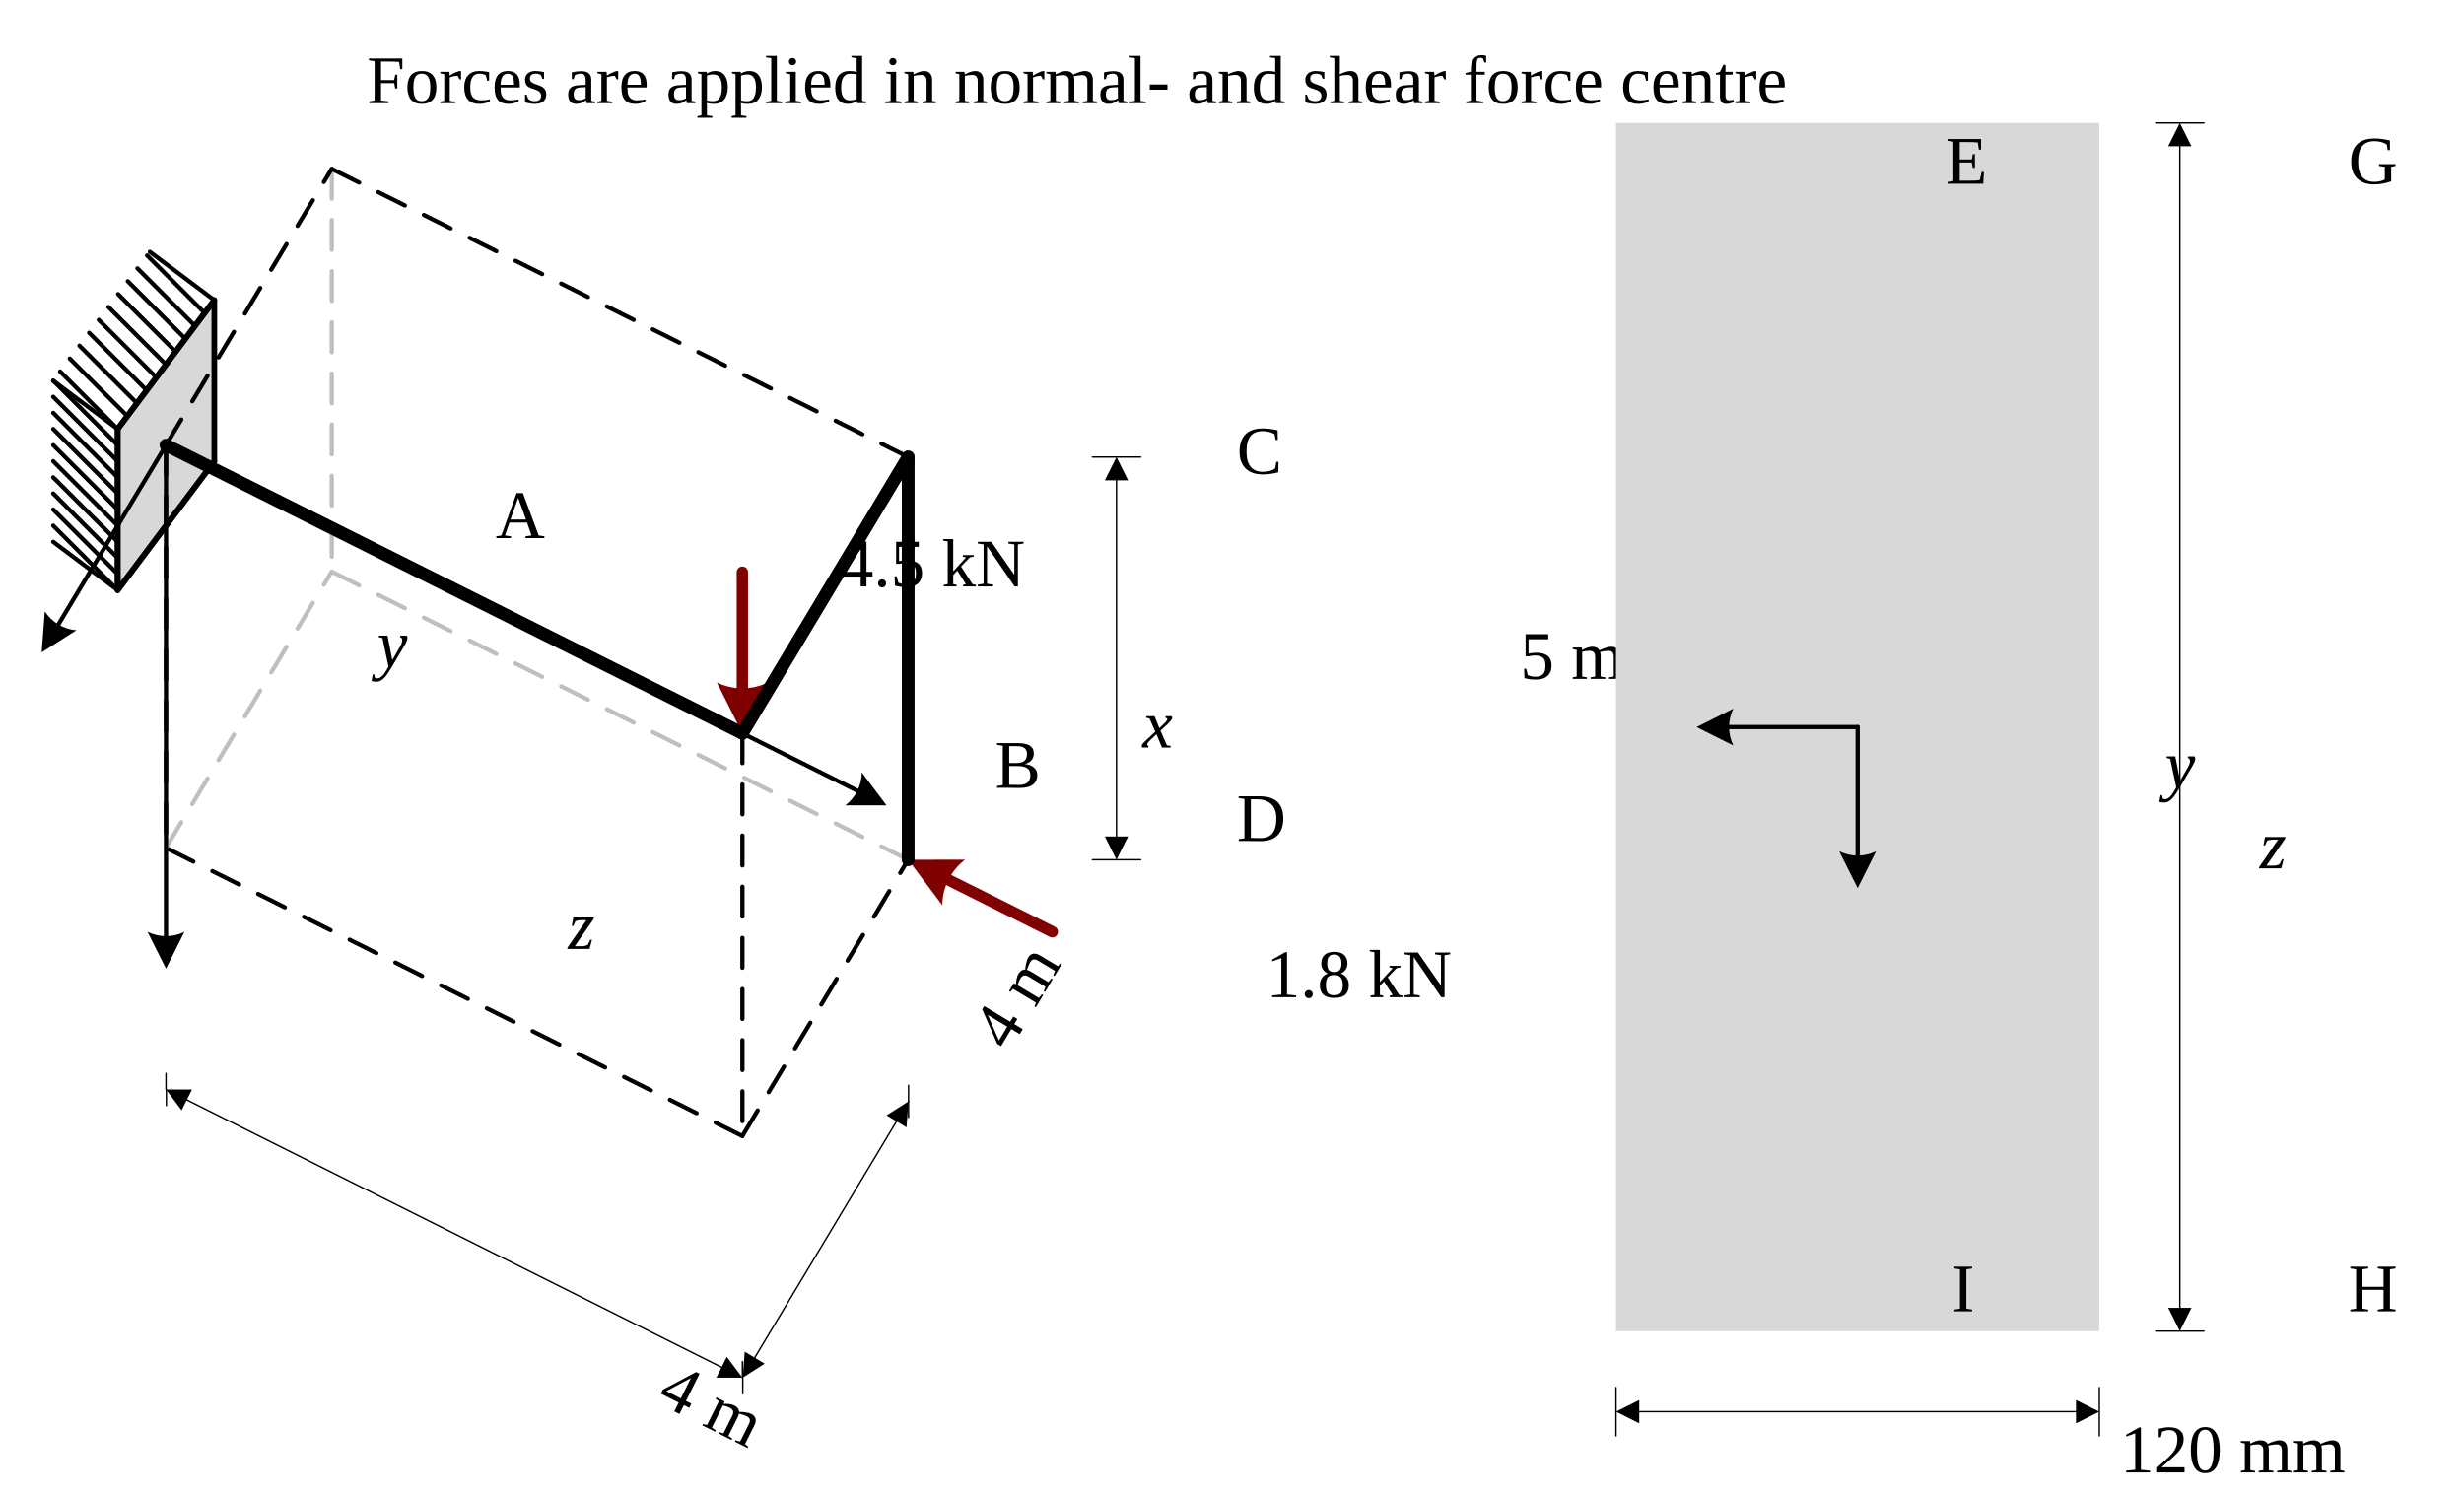
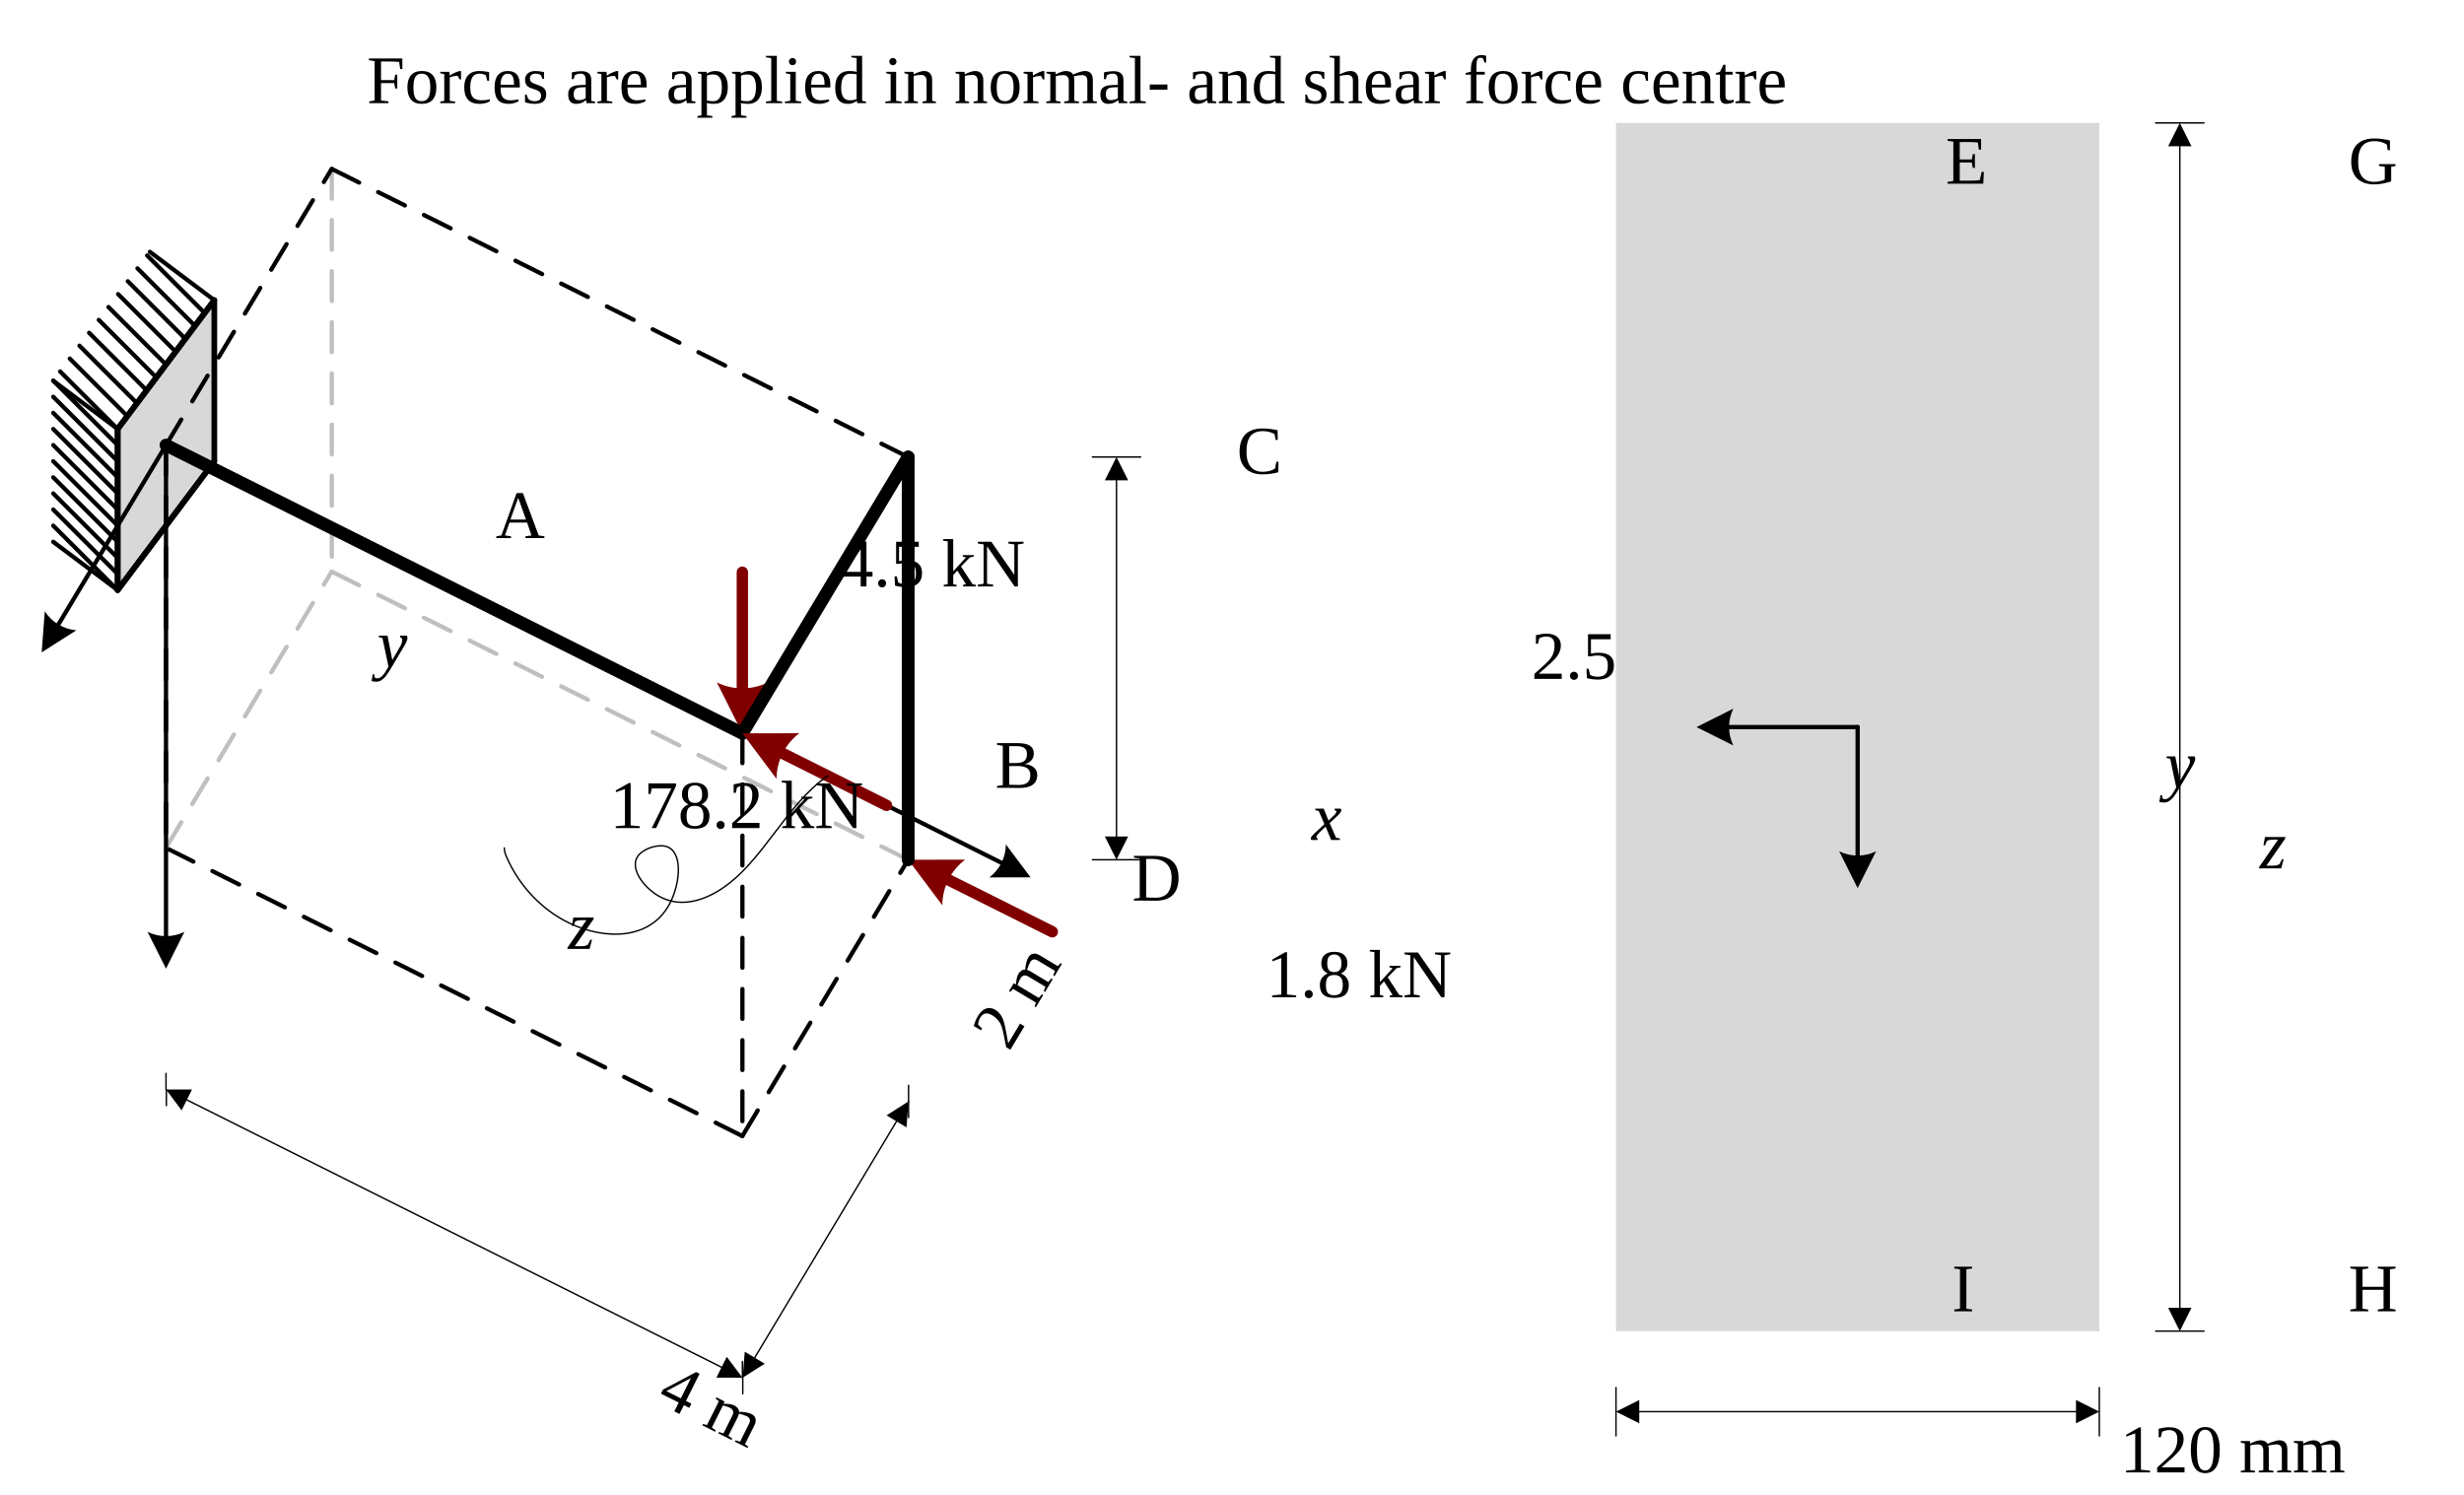
<svg xmlns="http://www.w3.org/2000/svg" xmlns:ns1="http://schemas.microsoft.com/visio/2003/SVGExtensions/" xmlns:xlink="http://www.w3.org/1999/xlink" width="6.021in" height="3.652in" viewBox="0 0 433.5 262.955" xml:space="preserve" color-interpolation-filters="sRGB" class="st19">
  <ns1:documentProperties ns1:langID="1043" ns1:metric="true" ns1:viewMarkup="false" />
  <style type="text/css">
	
		.st1 {stroke:#000000;stroke-dasharray:5.25,3.75;stroke-linecap:round;stroke-linejoin:round;stroke-width:0.75}
		.st2 {stroke:#bfbfbf;stroke-dasharray:5.25,3.75;stroke-linecap:round;stroke-linejoin:round;stroke-width:0.75}
		.st3 {fill:#d8d8d8;stroke:#000000;stroke-linecap:round;stroke-linejoin:round;stroke-width:1}
		.st4 {stroke:#000000;stroke-linecap:round;stroke-linejoin:round;stroke-width:1}
		.st5 {stroke:#000000;stroke-linecap:round;stroke-linejoin:round;stroke-width:0.75}
		.st6 {marker-start:url(#mrkr5-62);stroke:#800000;stroke-linecap:round;stroke-linejoin:round;stroke-width:2}
		.st7 {fill:#800000;fill-opacity:1;stroke:#800000;stroke-opacity:1;stroke-width:0.442}
		.st8 {stroke:#000000;stroke-linecap:round;stroke-linejoin:round;stroke-width:2.25}
		.st9 {marker-end:url(#mrkr5-134);stroke:#000000;stroke-linecap:round;stroke-linejoin:round;stroke-width:0.75}
		.st10 {fill:#000000;fill-opacity:1;stroke:#000000;stroke-opacity:1;stroke-width:0.229}
		.st11 {fill:none;stroke:none;stroke-linecap:round;stroke-linejoin:round;stroke-width:0.75}
		.st12 {fill:#000000;font-family:Times New Roman;font-size:1em;font-style:italic}
		.st13 {stroke:#000000;stroke-linecap:round;stroke-linejoin:round;stroke-width:0.25}
		.st14 {marker-end:url(#mrkr4-166);marker-start:url(#mrkr4-164);stroke:#000000;stroke-linecap:round;stroke-linejoin:round;stroke-width:0.25}
		.st15 {fill:#000000;fill-opacity:1;stroke:#000000;stroke-opacity:1;stroke-width:0.122}
		.st16 {fill:#000000;font-family:Times New Roman;font-size:1em}
		.st17 {fill:none;stroke:none;stroke-linecap:round;stroke-linejoin:round;stroke-width:0.24}
		.st18 {fill:#d8d8d8;stroke:none;stroke-linecap:round;stroke-linejoin:round;stroke-width:0.75}
		.st19 {fill:none;fill-rule:evenodd;font-size:12px;overflow:visible;stroke-linecap:square;stroke-miterlimit:3}
	
	</style>
  <defs id="Markers">
    <g id="lend5">
      <path d="M 2 1 L 0 0 L 1.981 -0.993 C 1.672 -0.365 1.673 0.373 1.985 1 " style="stroke:none" />
    </g>
    <marker id="mrkr5-62" class="st7" ns1:arrowType="5" ns1:arrowSize="2" ns1:setback="3.775" refX="3.775" orient="auto" markerUnits="strokeWidth" overflow="visible">
      <use xlink:href="#lend5" transform="scale(2.26) " />
    </marker>
    <marker id="mrkr5-134" class="st10" ns1:arrowType="5" ns1:arrowSize="2" ns1:setback="7.63" refX="-7.63" orient="auto" markerUnits="strokeWidth" overflow="visible">
      <use xlink:href="#lend5" transform="scale(-4.36,-4.36) " />
    </marker>
    <g id="lend4">
      <path d="M 2 1 L 0 0 L 2 -1 L 2 1 " style="stroke:none" />
    </g>
    <marker id="mrkr4-164" class="st15" ns1:arrowType="4" ns1:arrowSize="1" ns1:setback="14.96" refX="14.96" orient="auto" markerUnits="strokeWidth" overflow="visible">
      <use xlink:href="#lend4" transform="scale(8.2) " />
    </marker>
    <marker id="mrkr4-166" class="st15" ns1:arrowType="4" ns1:arrowSize="1" ns1:setback="16.4" refX="-16.4" orient="auto" markerUnits="strokeWidth" overflow="visible">
      <use xlink:href="#lend4" transform="scale(-8.2,-8.2) " />
    </marker>
  </defs>
  <g ns1:mID="0" ns1:index="1" ns1:groupContext="foregroundPage">
    <ns1:pageProperties ns1:drawingScale="0.0393701" ns1:pageScale="0.0393701" ns1:drawingUnits="24" ns1:shadowOffsetX="8.50394" ns1:shadowOffsetY="-8.50394" />
    <g id="shape171-1" ns1:mID="171" ns1:groupContext="shape" transform="translate(393.558,129.035) rotate(90)">
      <path d="M0 262.95 L70.87 262.95" class="st1" />
    </g>
    <g id="shape172-4" ns1:mID="172" ns1:groupContext="shape" transform="translate(-94.8783,64.6125) rotate(-59.0362)">
      <path d="M0 262.95 L56.69 262.95" class="st1" />
    </g>
    <g id="shape173-7" ns1:mID="173" ns1:groupContext="shape" transform="translate(13.0064,435.095) rotate(-153.435)">
      <path d="M0 262.95 L113.39 262.95" class="st1" />
    </g>
    <g id="shape174-10" ns1:mID="174" ns1:groupContext="shape" transform="translate(42.1747,386.482) rotate(-153.435)">
      <path d="M0 262.95 L113.39 262.95" class="st2" />
    </g>
    <g id="shape175-13" ns1:mID="175" ns1:groupContext="shape" transform="translate(-196.294,13.9047) rotate(-59.0362)">
      <path d="M0 262.95 L56.69 262.95" class="st2" />
    </g>
    <g id="shape176-16" ns1:mID="176" ns1:groupContext="shape" transform="translate(321.311,29.7139) rotate(90)">
      <path d="M0 262.95 L70.87 262.95" class="st2" />
    </g>
    <g id="shape179-19" ns1:mID="179" ns1:groupContext="shape" transform="translate(42.1746,315.616) rotate(-153.435)">
      <path d="M0 262.95 L113.39 262.95" class="st1" />
    </g>
    <g id="shape139-22" ns1:mID="139" ns1:groupContext="shape" transform="translate(20.6842,-159.115)">
      <path d="M17.01 211.93 L0 234.61 L0 262.95 L17.01 240.28 L17.01 226.1 L17.01 211.93 Z" class="st3" />
    </g>
    <g id="shape117-24" ns1:mID="117" ns1:groupContext="shape" transform="translate(283.639,75.4931) rotate(90)">
      <path d="M0 262.95 L28.35 262.95" class="st4" />
    </g>
    <g id="shape118-27" ns1:mID="118" ns1:groupContext="shape" transform="translate(195.283,-118.948) rotate(45)">
      <path d="M0 262.95 L16.04 262.95" class="st5" />
    </g>
    <g id="shape119-30" ns1:mID="119" ns1:groupContext="shape" transform="translate(195.283,-116.113) rotate(45)">
      <path d="M0 262.95 L16.04 262.95" class="st5" />
    </g>
    <g id="shape120-33" ns1:mID="120" ns1:groupContext="shape" transform="translate(195.283,-113.279) rotate(45)">
      <path d="M0 262.95 L16.04 262.95" class="st5" />
    </g>
    <g id="shape121-36" ns1:mID="121" ns1:groupContext="shape" transform="translate(195.283,-110.444) rotate(45)">
      <path d="M0 262.95 L16.04 262.95" class="st5" />
    </g>
    <g id="shape122-39" ns1:mID="122" ns1:groupContext="shape" transform="translate(195.283,-107.609) rotate(45)">
      <path d="M0 262.95 L16.04 262.95" class="st5" />
    </g>
    <g id="shape123-42" ns1:mID="123" ns1:groupContext="shape" transform="translate(195.283,-104.775) rotate(45)">
      <path d="M0 262.95 L16.04 262.95" class="st5" />
    </g>
    <g id="shape124-45" ns1:mID="124" ns1:groupContext="shape" transform="translate(195.283,-101.94) rotate(45)">
      <path d="M0 262.95 L16.04 262.95" class="st5" />
    </g>
    <g id="shape125-48" ns1:mID="125" ns1:groupContext="shape" transform="translate(195.283,-99.1054) rotate(45)">
      <path d="M0 262.95 L16.04 262.95" class="st5" />
    </g>
    <g id="shape126-51" ns1:mID="126" ns1:groupContext="shape" transform="translate(195.283,-96.2707) rotate(45)">
      <path d="M0 262.95 L16.04 262.95" class="st5" />
    </g>
    <g id="shape127-54" ns1:mID="127" ns1:groupContext="shape" transform="translate(195.283,-93.4361) rotate(45)">
      <path d="M0 262.95 L16.04 262.95" class="st5" />
    </g>
    <g id="shape132-57" ns1:mID="132" ns1:groupContext="shape" transform="translate(-132.351,129.035) rotate(-90)">
      <path d="M7.55 262.95 L7.91 262.95 L28.35 262.95" class="st6" />
    </g>
    <g id="shape133-63" ns1:mID="133" ns1:groupContext="shape" transform="translate(277.369,-83.906) rotate(26.5651)">
      <path d="M7.55 262.95 L7.91 262.95 L28.35 262.95" class="st6" />
    </g>
    <g id="shape141-68" ns1:mID="141" ns1:groupContext="shape" transform="translate(248.056,238.935) rotate(126.87)">
      <path d="M0 262.95 L28.35 262.95" class="st4" />
    </g>
    <g id="shape142-71" ns1:mID="142" ns1:groupContext="shape" transform="translate(-189.68,-82.2798) rotate(-53.1301)">
      <path d="M0 262.95 L28.35 262.95" class="st4" />
    </g>
    <g id="shape145-74" ns1:mID="145" ns1:groupContext="shape" transform="translate(-137.089,285.857) rotate(-143.13)">
      <path d="M0 262.95 L14.17 262.95" class="st5" />
    </g>
    <g id="shape146-77" ns1:mID="146" ns1:groupContext="shape" transform="translate(-120.081,263.18) rotate(-143.13)">
      <path d="M0 262.95 L14.17 262.95" class="st5" />
    </g>
    <g id="shape147-80" ns1:mID="147" ns1:groupContext="shape" transform="translate(-137.089,314.203) rotate(-143.13)">
      <path d="M0 262.95 L14.17 262.95" class="st5" />
    </g>
    <g id="shape148-83" ns1:mID="148" ns1:groupContext="shape" transform="translate(196.498,-120.568) rotate(45)">
      <path d="M0 262.95 L14.32 262.95" class="st5" />
    </g>
    <g id="shape151-86" ns1:mID="151" ns1:groupContext="shape" transform="translate(198.198,-122.835) rotate(45)">
      <path d="M0 262.95 L14.32 262.95" class="st5" />
    </g>
    <g id="shape152-89" ns1:mID="152" ns1:groupContext="shape" transform="translate(201.6,-127.371) rotate(45)">
      <path d="M0 262.95 L14.32 262.95" class="st5" />
    </g>
    <g id="shape153-92" ns1:mID="153" ns1:groupContext="shape" transform="translate(203.301,-129.639) rotate(45)">
      <path d="M0 262.95 L14.32 262.95" class="st5" />
    </g>
    <g id="shape154-95" ns1:mID="154" ns1:groupContext="shape" transform="translate(210.104,-138.709) rotate(45)">
      <path d="M0 262.95 L14.32 262.95" class="st5" />
    </g>
    <g id="shape158-98" ns1:mID="158" ns1:groupContext="shape" transform="translate(206.702,-134.174) rotate(45)">
      <path d="M0 262.95 L14.32 262.95" class="st5" />
    </g>
    <g id="shape159-101" ns1:mID="159" ns1:groupContext="shape" transform="translate(205.002,-131.906) rotate(45)">
      <path d="M0 262.95 L14.32 262.95" class="st5" />
    </g>
    <g id="shape160-104" ns1:mID="160" ns1:groupContext="shape" transform="translate(199.899,-125.103) rotate(45)">
      <path d="M0 262.95 L14.32 262.95" class="st5" />
    </g>
    <g id="shape161-107" ns1:mID="161" ns1:groupContext="shape" transform="translate(208.403,-136.442) rotate(45)">
      <path d="M0 262.95 L14.32 262.95" class="st5" />
    </g>
    <g id="shape162-110" ns1:mID="162" ns1:groupContext="shape" transform="translate(211.805,-140.977) rotate(45)">
      <path d="M0 262.95 L14.32 262.95" class="st5" />
    </g>
    <g id="shape165-113" ns1:mID="165" ns1:groupContext="shape" transform="translate(146.785,-156.866) rotate(26.5651)">
      <path d="M0 262.95 L113.39 262.95" class="st8" />
    </g>
    <g id="shape167-116" ns1:mID="167" ns1:groupContext="shape" transform="translate(-94.8783,-6.25365) rotate(-59.0362)">
      <path d="M0 262.95 L56.69 262.95" class="st8" />
    </g>
    <g id="shape169-119" ns1:mID="169" ns1:groupContext="shape" transform="translate(422.727,80.4217) rotate(90)">
      <path d="M0 262.95 L70.87 262.95" class="st8" />
    </g>
    <g id="shape177-122" ns1:mID="177" ns1:groupContext="shape" transform="translate(292.143,78.3277) rotate(90)">
      <path d="M0 262.95 L70.87 262.95" class="st1" />
    </g>
    <g id="shape178-125" ns1:mID="178" ns1:groupContext="shape" transform="translate(-196.294,-56.9613) rotate(-59.0362)">
      <path d="M0 262.95 L56.69 262.95" class="st1" />
    </g>
-     <g id="shape181-128" ns1:mID="181" ns1:groupContext="shape" transform="translate(248.201,-106.158) rotate(26.5651)">
+     <g id="shape181-128" ns1:mID="181" ns1:groupContext="shape" transform="translate(273.554,-93.4814) rotate(26.5651)">
      <path d="M0 262.95 L22.62 262.95" class="st9" />
    </g>
-     <g id="shape182-135" ns1:mID="182" ns1:groupContext="shape" transform="translate(142.574,-127.934)">
+     <g id="shape182-135" ns1:mID="182" ns1:groupContext="shape" transform="translate(172.338,-111.667)">
      <ns1:textBlock ns1:margins="rect(4,4,4,4)" ns1:tabSpace="42.5197" />
      <ns1:textRect cx="7.087" cy="255.868" width="14.18" height="14.173" />
      <rect x="0" y="248.782" width="14.173" height="14.173" class="st11" />
      <text x="4.42" y="259.47" class="st12" ns1:langID="1043">
        <ns1:paragraph ns1:horizAlign="1" />
        <ns1:tabList />x</text>
    </g>
    <g id="group183-138" transform="translate(29.1882,-92.501)" ns1:mID="183" ns1:groupContext="group">
      <g id="shape184-139" ns1:mID="184" ns1:groupContext="shape" transform="translate(262.955,170.829) rotate(90)">
        <path d="M0 262.95 L86.4 262.95" class="st9" />
      </g>
      <g id="shape185-144" ns1:mID="185" ns1:groupContext="shape">
        <ns1:textBlock ns1:margins="rect(4,4,4,4)" ns1:tabSpace="42.5197" />
        <ns1:textRect cx="7.087" cy="255.868" width="14.18" height="14.173" />
        <rect x="0" y="248.782" width="14.173" height="14.173" class="st11" />
        <text x="4.75" y="259.47" class="st12" ns1:langID="1043">
          <ns1:paragraph ns1:horizAlign="1" />
          <ns1:tabList />z</text>
      </g>
    </g>
    <g id="shape187-147" ns1:mID="187" ns1:groupContext="shape" transform="translate(254.67,213.617) rotate(120.964)">
      <path d="M0 262.95 L36.8 262.95" class="st9" />
    </g>
    <g id="shape188-152" ns1:mID="188" ns1:groupContext="shape" transform="translate(7.92832,-142.107)">
      <ns1:textBlock ns1:margins="rect(4,4,4,4)" ns1:tabSpace="42.5197" />
      <ns1:textRect cx="7.087" cy="255.868" width="14.18" height="14.173" />
      <rect x="0" y="248.782" width="14.173" height="14.173" class="st11" />
      <text x="4.42" y="259.47" class="st12" ns1:langID="1043">
        <ns1:paragraph ns1:horizAlign="1" />
        <ns1:tabList />y</text>
    </g>
    <g id="shape191-155" ns1:mID="191" ns1:groupContext="shape" transform="translate(292.208,191.714) rotate(90)">
      <path d="M0 262.95 L2.83 262.95" class="st13" />
    </g>
    <g id="shape193-158" ns1:mID="193" ns1:groupContext="shape" transform="translate(146.785,-43.4802) rotate(26.5651)">
      <path d="M3.74 262.95 L4.1 262.95 L109.29 262.95" class="st14" />
    </g>
    <g id="shape194-167" ns1:mID="194" ns1:groupContext="shape" transform="translate(140.512,-30.8033) rotate(26.5651)">
      <ns1:textBlock ns1:margins="rect(4,4,4,4)" ns1:tabSpace="42.5197" />
      <ns1:textRect cx="56.693" cy="255.868" width="113.39" height="14.173" />
      <rect x="0" y="248.782" width="113.386" height="14.173" class="st11" />
      <text x="47.53" y="259.47" class="st16" ns1:langID="1043">
        <ns1:paragraph ns1:horizAlign="1" />
        <ns1:tabList />4 m</text>
    </g>
    <g id="shape196-170" ns1:mID="196" ns1:groupContext="shape" transform="translate(292.143,188.879) rotate(90)">
      <path d="M0 262.95 L2.83 262.95" class="st13" />
    </g>
    <g id="shape197-173" ns1:mID="197" ns1:groupContext="shape" transform="translate(393.558,239.587) rotate(90)">
      <path d="M0 262.95 L2.83 262.95" class="st13" />
    </g>
    <g id="shape198-176" ns1:mID="198" ns1:groupContext="shape" transform="translate(393.623,242.421) rotate(90)">
      <path d="M0 262.95 L2.83 262.95" class="st13" />
    </g>
    <g id="shape199-179" ns1:mID="199" ns1:groupContext="shape" transform="translate(-94.8133,107.132) rotate(-59.0362)">
      <path d="M3.74 262.95 L4.1 262.95 L52.59 262.95" class="st14" />
    </g>
    <g id="shape200-186" ns1:mID="200" ns1:groupContext="shape" transform="translate(422.791,190.973) rotate(90)">
      <path d="M0 262.95 L2.83 262.95" class="st13" />
    </g>
    <g id="shape201-189" ns1:mID="201" ns1:groupContext="shape" transform="translate(422.791,193.808) rotate(90)">
      <path d="M0 262.95 L2.83 262.95" class="st13" />
    </g>
    <g id="shape202-192" ns1:mID="202" ns1:groupContext="shape" transform="translate(-82.6598,114.424) rotate(-59.0362)">
      <ns1:textBlock ns1:margins="rect(4,4,4,4)" ns1:tabSpace="42.5197" />
      <ns1:textRect cx="28.346" cy="255.868" width="56.7" height="14.173" />
      <rect x="0" y="248.782" width="56.693" height="14.173" class="st11" />
      <text x="19.18" y="259.47" class="st16" ns1:langID="1043">
        <ns1:paragraph ns1:horizAlign="1" />
-         <ns1:tabList />4 m</text>
+         <ns1:tabList />2 m</text>
    </g>
    <g id="group203-195" transform="translate(192.18,-111.667)" ns1:mID="203" ns1:groupContext="group">
      <g id="group204-196" transform="translate(-254.451,262.955) rotate(-90)" ns1:mID="204" ns1:groupContext="group">
        <g id="shape205-197" ns1:mID="205" ns1:groupContext="shape" transform="translate(262.955,254.451) rotate(90)">
          <path d="M0 262.95 L8.5 262.95" class="st13" />
        </g>
        <g id="shape206-200" ns1:mID="206" ns1:groupContext="shape" transform="translate(333.821,254.451) rotate(90)">
          <path d="M0 262.95 L8.5 262.95" class="st13" />
        </g>
        <g id="shape207-203" ns1:mID="207" ns1:groupContext="shape" transform="translate(0,-4.25197)">
          <path d="M3.74 262.95 L4.1 262.95 L66.77 262.95" class="st14" />
        </g>
      </g>
      <g id="shape208-210" ns1:mID="208" ns1:groupContext="shape" transform="translate(4.25197,-28.3465)">
        <ns1:textBlock ns1:margins="rect(4,4,4,4)" ns1:tabSpace="42.5197" />
-         <ns1:textRect cx="14.173" cy="255.868" width="28.35" height="14.173" />
-         <rect x="0" y="248.782" width="28.346" height="14.173" class="st11" />
-         <text x="5.01" y="259.47" class="st16" ns1:langID="1043">
+         <ns1:textRect cx="20.661" cy="255.868" width="41.33" height="14.173" />
+         <rect x="0" y="248.782" width="41.322" height="14.173" class="st11" />
+         <text x="6.99" y="259.47" class="st16" ns1:langID="1043">
          <ns1:paragraph ns1:horizAlign="1" />
-           <ns1:tabList />5 m</text>
+           <ns1:tabList />2.5 m</text>
      </g>
    </g>
    <g id="shape209-213" ns1:mID="209" ns1:groupContext="shape" transform="translate(88.7157,-156.281)">
      <ns1:textBlock ns1:margins="rect(4,4,4,4)" ns1:tabSpace="42.5197" />
      <ns1:textRect cx="21.306" cy="255.868" width="42.62" height="14.173" />
      <rect x="0" y="248.782" width="42.611" height="14.173" class="st11" />
      <text x="4.97" y="259.47" class="st16" ns1:langID="1043">
        <ns1:paragraph ns1:horizAlign="1" />
        <ns1:tabList />4.5 kN</text>
    </g>
    <g id="shape210-216" ns1:mID="210" ns1:groupContext="shape" transform="translate(163.788,-83.997)">
      <ns1:textBlock ns1:margins="rect(4,4,4,4)" ns1:tabSpace="42.5197" />
      <ns1:textRect cx="21.306" cy="255.868" width="42.62" height="14.173" />
      <rect x="0" y="248.782" width="42.611" height="14.173" class="st11" />
      <text x="4.97" y="259.47" class="st16" ns1:langID="1043">
        <ns1:paragraph ns1:horizAlign="1" />
        <ns1:tabList />1.8 kN</text>
    </g>
    <g id="shape211-219" ns1:mID="211" ns1:groupContext="shape" transform="translate(29.1882,-164.784)">
      <ns1:textBlock ns1:margins="rect(4,4,4,4)" ns1:tabSpace="42.5197" />
      <ns1:textRect cx="7.087" cy="255.868" width="14.18" height="14.173" />
      <rect x="0" y="248.782" width="14.173" height="14.173" class="st17" />
      <text x="4" y="259.47" class="st16" ns1:langID="1043">
        <ns1:paragraph ns1:horizAlign="1" />
        <ns1:tabList />A</text>
    </g>
    <g id="shape212-222" ns1:mID="212" ns1:groupContext="shape" transform="translate(117.062,-120.847)">
      <ns1:textBlock ns1:margins="rect(4,4,4,4)" ns1:tabSpace="42.5197" />
      <ns1:textRect cx="7.087" cy="255.868" width="14.18" height="14.173" />
      <rect x="0" y="248.782" width="14.173" height="14.173" class="st17" />
      <text x="4" y="259.47" class="st16" ns1:langID="1043">
        <ns1:paragraph ns1:horizAlign="1" />
        <ns1:tabList />B</text>
    </g>
    <g id="shape213-225" ns1:mID="213" ns1:groupContext="shape" transform="translate(159.582,-176.123)">
      <ns1:textBlock ns1:margins="rect(4,4,4,4)" ns1:tabSpace="42.5197" />
      <ns1:textRect cx="7.087" cy="255.868" width="14.18" height="14.173" />
      <rect x="0" y="248.782" width="14.173" height="14.173" class="st17" />
      <text x="4" y="259.47" class="st16" ns1:langID="1043">
        <ns1:paragraph ns1:horizAlign="1" />
        <ns1:tabList />C</text>
    </g>
-     <g id="shape215-228" ns1:mID="215" ns1:groupContext="shape" transform="translate(159.582,-111.493)">
+     <g id="shape215-228" ns1:mID="215" ns1:groupContext="shape" transform="translate(141.157,-101.005)">
      <ns1:textBlock ns1:margins="rect(4,4,4,4)" ns1:tabSpace="42.5197" />
      <ns1:textRect cx="7.087" cy="255.868" width="14.18" height="14.173" />
      <rect x="0" y="248.782" width="14.173" height="14.173" class="st17" />
      <text x="4" y="259.47" class="st16" ns1:langID="1043">
        <ns1:paragraph ns1:horizAlign="1" />
        <ns1:tabList />D</text>
    </g>
    <g id="shape216-231" ns1:mID="216" ns1:groupContext="shape" transform="translate(284.306,-28.7215)">
      <rect x="0" y="50.356" width="85.039" height="212.598" class="st18" />
    </g>
    <g id="group217-233" transform="translate(326.826,-106.674)" ns1:mID="217" ns1:groupContext="group">
      <g id="shape218-234" ns1:mID="218" ns1:groupContext="shape" transform="translate(262.955,234.608) rotate(90)">
        <path d="M0 262.95 L22.62 262.95" class="st9" />
      </g>
      <g id="shape219-239" ns1:mID="219" ns1:groupContext="shape">
        <ns1:textBlock ns1:margins="rect(4,4,4,4)" ns1:tabSpace="42.5197" />
        <ns1:textRect cx="7.087" cy="255.868" width="14.18" height="14.173" />
        <rect x="0" y="248.782" width="14.173" height="14.173" class="st11" />
        <text x="4.75" y="259.47" class="st12" ns1:langID="1043">
          <ns1:paragraph ns1:horizAlign="1" />
          <ns1:tabList />z</text>
      </g>
    </g>
    <g id="group220-242" transform="translate(298.479,-106.674)" ns1:mID="220" ns1:groupContext="group">
      <g id="group224-243" transform="translate(262.955,234.608) rotate(90)" ns1:mID="224" ns1:groupContext="group">
        <g id="shape225-244" ns1:mID="225" ns1:groupContext="shape" transform="translate(262.955,234.608) rotate(90)">
          <path d="M0 262.95 L22.62 262.95" class="st9" />
        </g>
        <g id="shape226-249" ns1:mID="226" ns1:groupContext="shape" transform="translate(-248.782,262.955) rotate(-90)">
          <ns1:textBlock ns1:margins="rect(4,4,4,4)" ns1:tabSpace="42.5197" />
          <ns1:textRect cx="7.087" cy="255.868" width="14.18" height="14.173" />
          <rect x="0" y="248.782" width="14.173" height="14.173" class="st11" />
          <text x="4.42" y="259.47" class="st12" ns1:langID="1043">
            <ns1:paragraph ns1:horizAlign="1" />
            <ns1:tabList />y</text>
        </g>
      </g>
    </g>
    <g id="group227-252" transform="translate(379.267,-28.7215)" ns1:mID="227" ns1:groupContext="group">
      <g id="group228-253" transform="translate(-254.451,262.955) rotate(-90)" ns1:mID="228" ns1:groupContext="group">
        <g id="shape229-254" ns1:mID="229" ns1:groupContext="shape" transform="translate(262.955,254.451) rotate(90)">
          <path d="M0 262.95 L8.5 262.95" class="st13" />
        </g>
        <g id="shape230-257" ns1:mID="230" ns1:groupContext="shape" transform="translate(475.553,254.451) rotate(90)">
          <path d="M0 262.95 L8.5 262.95" class="st13" />
        </g>
        <g id="shape231-260" ns1:mID="231" ns1:groupContext="shape" transform="translate(0,-4.25197)">
          <path d="M3.74 262.95 L4.1 262.95 L208.5 262.95" class="st14" />
        </g>
      </g>
      <g id="shape232-267" ns1:mID="232" ns1:groupContext="shape" transform="translate(4.25197,-85.0394)">
        <ns1:textBlock ns1:margins="rect(4,4,4,4)" ns1:tabSpace="42.5197" />
        <ns1:textRect cx="24.803" cy="241.695" width="49.61" height="42.52" />
        <rect x="0" y="220.435" width="49.606" height="42.52" class="st11" />
        <text x="4.97" y="245.3" class="st16" ns1:langID="1043">
          <ns1:paragraph ns1:horizAlign="1" />
          <ns1:tabList />300 mm</text>
      </g>
    </g>
    <g id="group233-270" transform="translate(284.306,-0.375)" ns1:mID="233" ns1:groupContext="group">
      <g id="group234-271" transform="translate(0,-9.92126)" ns1:mID="234" ns1:groupContext="group">
        <g id="shape235-272" ns1:mID="235" ns1:groupContext="shape" transform="translate(262.955,254.451) rotate(90)">
          <path d="M0 262.95 L8.5 262.95" class="st13" />
        </g>
        <g id="shape236-275" ns1:mID="236" ns1:groupContext="shape" transform="translate(347.994,254.451) rotate(90)">
          <path d="M0 262.95 L8.5 262.95" class="st13" />
        </g>
        <g id="shape237-278" ns1:mID="237" ns1:groupContext="shape" transform="translate(0,-4.25197)">
          <path d="M3.74 262.95 L4.1 262.95 L80.94 262.95" class="st14" />
        </g>
      </g>
      <g id="shape238-285" ns1:mID="238" ns1:groupContext="shape">
        <ns1:textBlock ns1:margins="rect(4,4,4,4)" ns1:tabSpace="42.5197" />
        <ns1:textRect cx="42.52" cy="255.868" width="85.04" height="14.173" />
        <rect x="0" y="248.782" width="85.039" height="14.173" class="st11" />
        <text x="22.69" y="259.47" class="st16" ns1:langID="1043">
          <ns1:paragraph ns1:horizAlign="1" />
          <ns1:tabList />120 mm</text>
      </g>
    </g>
    <g id="shape239-288" ns1:mID="239" ns1:groupContext="shape" transform="translate(4.57151,-234.233)">
      <ns1:textBlock ns1:margins="rect(4,4,4,4)" ns1:tabSpace="42.5197" />
      <ns1:textRect cx="130.916" cy="248.782" width="261.84" height="28.346" />
      <rect x="0" y="234.608" width="261.832" height="28.346" class="st11" />
      <text x="5.97" y="252.38" class="st16" ns1:langID="1043">
        <ns1:paragraph ns1:horizAlign="1" />
        <ns1:tabList />Forces are applied in normal- and shear force centre</text>
    </g>
    <g id="shape240-291" ns1:mID="240" ns1:groupContext="shape" transform="translate(284.306,-227.147)">
      <ns1:textBlock ns1:margins="rect(4,4,4,4)" ns1:tabSpace="42.5197" />
      <ns1:textRect cx="7.087" cy="255.868" width="14.18" height="14.173" />
      <rect x="0" y="248.782" width="14.173" height="14.173" class="st17" />
      <text x="4" y="259.47" class="st16" ns1:langID="1043">
        <ns1:paragraph ns1:horizAlign="1" />
        <ns1:tabList />E</text>
    </g>
    <g id="shape241-294" ns1:mID="241" ns1:groupContext="shape" transform="translate(355.172,-227.147)">
      <ns1:textBlock ns1:margins="rect(4,4,4,4)" ns1:tabSpace="42.5197" />
      <ns1:textRect cx="7.087" cy="255.868" width="14.18" height="14.173" />
      <rect x="0" y="248.782" width="14.173" height="14.173" class="st17" />
      <text x="4" y="259.47" class="st16" ns1:langID="1043">
        <ns1:paragraph ns1:horizAlign="1" />
        <ns1:tabList />G</text>
    </g>
    <g id="shape242-297" ns1:mID="242" ns1:groupContext="shape" transform="translate(355.172,-28.7215)">
      <ns1:textBlock ns1:margins="rect(4,4,4,4)" ns1:tabSpace="42.5197" />
      <ns1:textRect cx="7.087" cy="255.868" width="14.18" height="14.173" />
      <rect x="0" y="248.782" width="14.173" height="14.173" class="st17" />
      <text x="4" y="259.47" class="st16" ns1:langID="1043">
        <ns1:paragraph ns1:horizAlign="1" />
        <ns1:tabList />H</text>
    </g>
    <g id="shape243-300" ns1:mID="243" ns1:groupContext="shape" transform="translate(284.306,-28.7215)">
      <ns1:textBlock ns1:margins="rect(4,4,4,4)" ns1:tabSpace="42.5197" />
      <ns1:textRect cx="7.087" cy="255.868" width="14.18" height="14.173" />
      <rect x="0" y="248.782" width="14.173" height="14.173" class="st17" />
      <text x="5.09" y="259.47" class="st16" ns1:langID="1043">
        <ns1:paragraph ns1:horizAlign="1" />
        <ns1:tabList />I</text>
    </g>
+     <g id="shape2688-303" ns1:mID="2688" ns1:groupContext="shape" transform="translate(248.201,-106.158) rotate(26.5651)">
+       <path d="M7.55 262.95 L7.91 262.95 L28.35 262.95" class="st6" />
+     </g>
+     <g id="shape2689-308" ns1:mID="2689" ns1:groupContext="shape" transform="translate(44.07,-113.761)">
+       <ns1:textBlock ns1:margins="rect(4,4,4,4)" ns1:tabSpace="42.5197" />
+       <ns1:textRect cx="31.535" cy="255.868" width="63.08" height="14.173" />
+       <rect x="0" y="248.782" width="63.071" height="14.173" class="st11" />
+       <text x="9.2" y="259.47" class="st16" ns1:langID="1043">
+         <ns1:paragraph ns1:horizAlign="1" />
+         <ns1:tabList />178.2 kN</text>
+     </g>
+     <g id="shape2690-311" ns1:mID="2690" ns1:groupContext="shape" transform="translate(202.727,393.208) rotate(167.452)">
+       <path d="M0 262.95 C8.3 259.6 14.49 250.53 22.8 247.51 C26.47 246.18 30.56 246.02 33.56 248.74 C35.91 250.86 37.59 254.74        35.62 256.46 C34.44 257.49 31.95 257.75 30.54 257.07 C27.67 255.68 29.3 250.33 31.87 247.2 C36.57 241.49        44.39 243.23 49.83 247.43 C54.26 250.85 57.1 255.9 58.15 260.89 C58.31 261.65 58.43 262.4 58.28 262.95" class="st13" />
+     </g>
  </g>
</svg>
